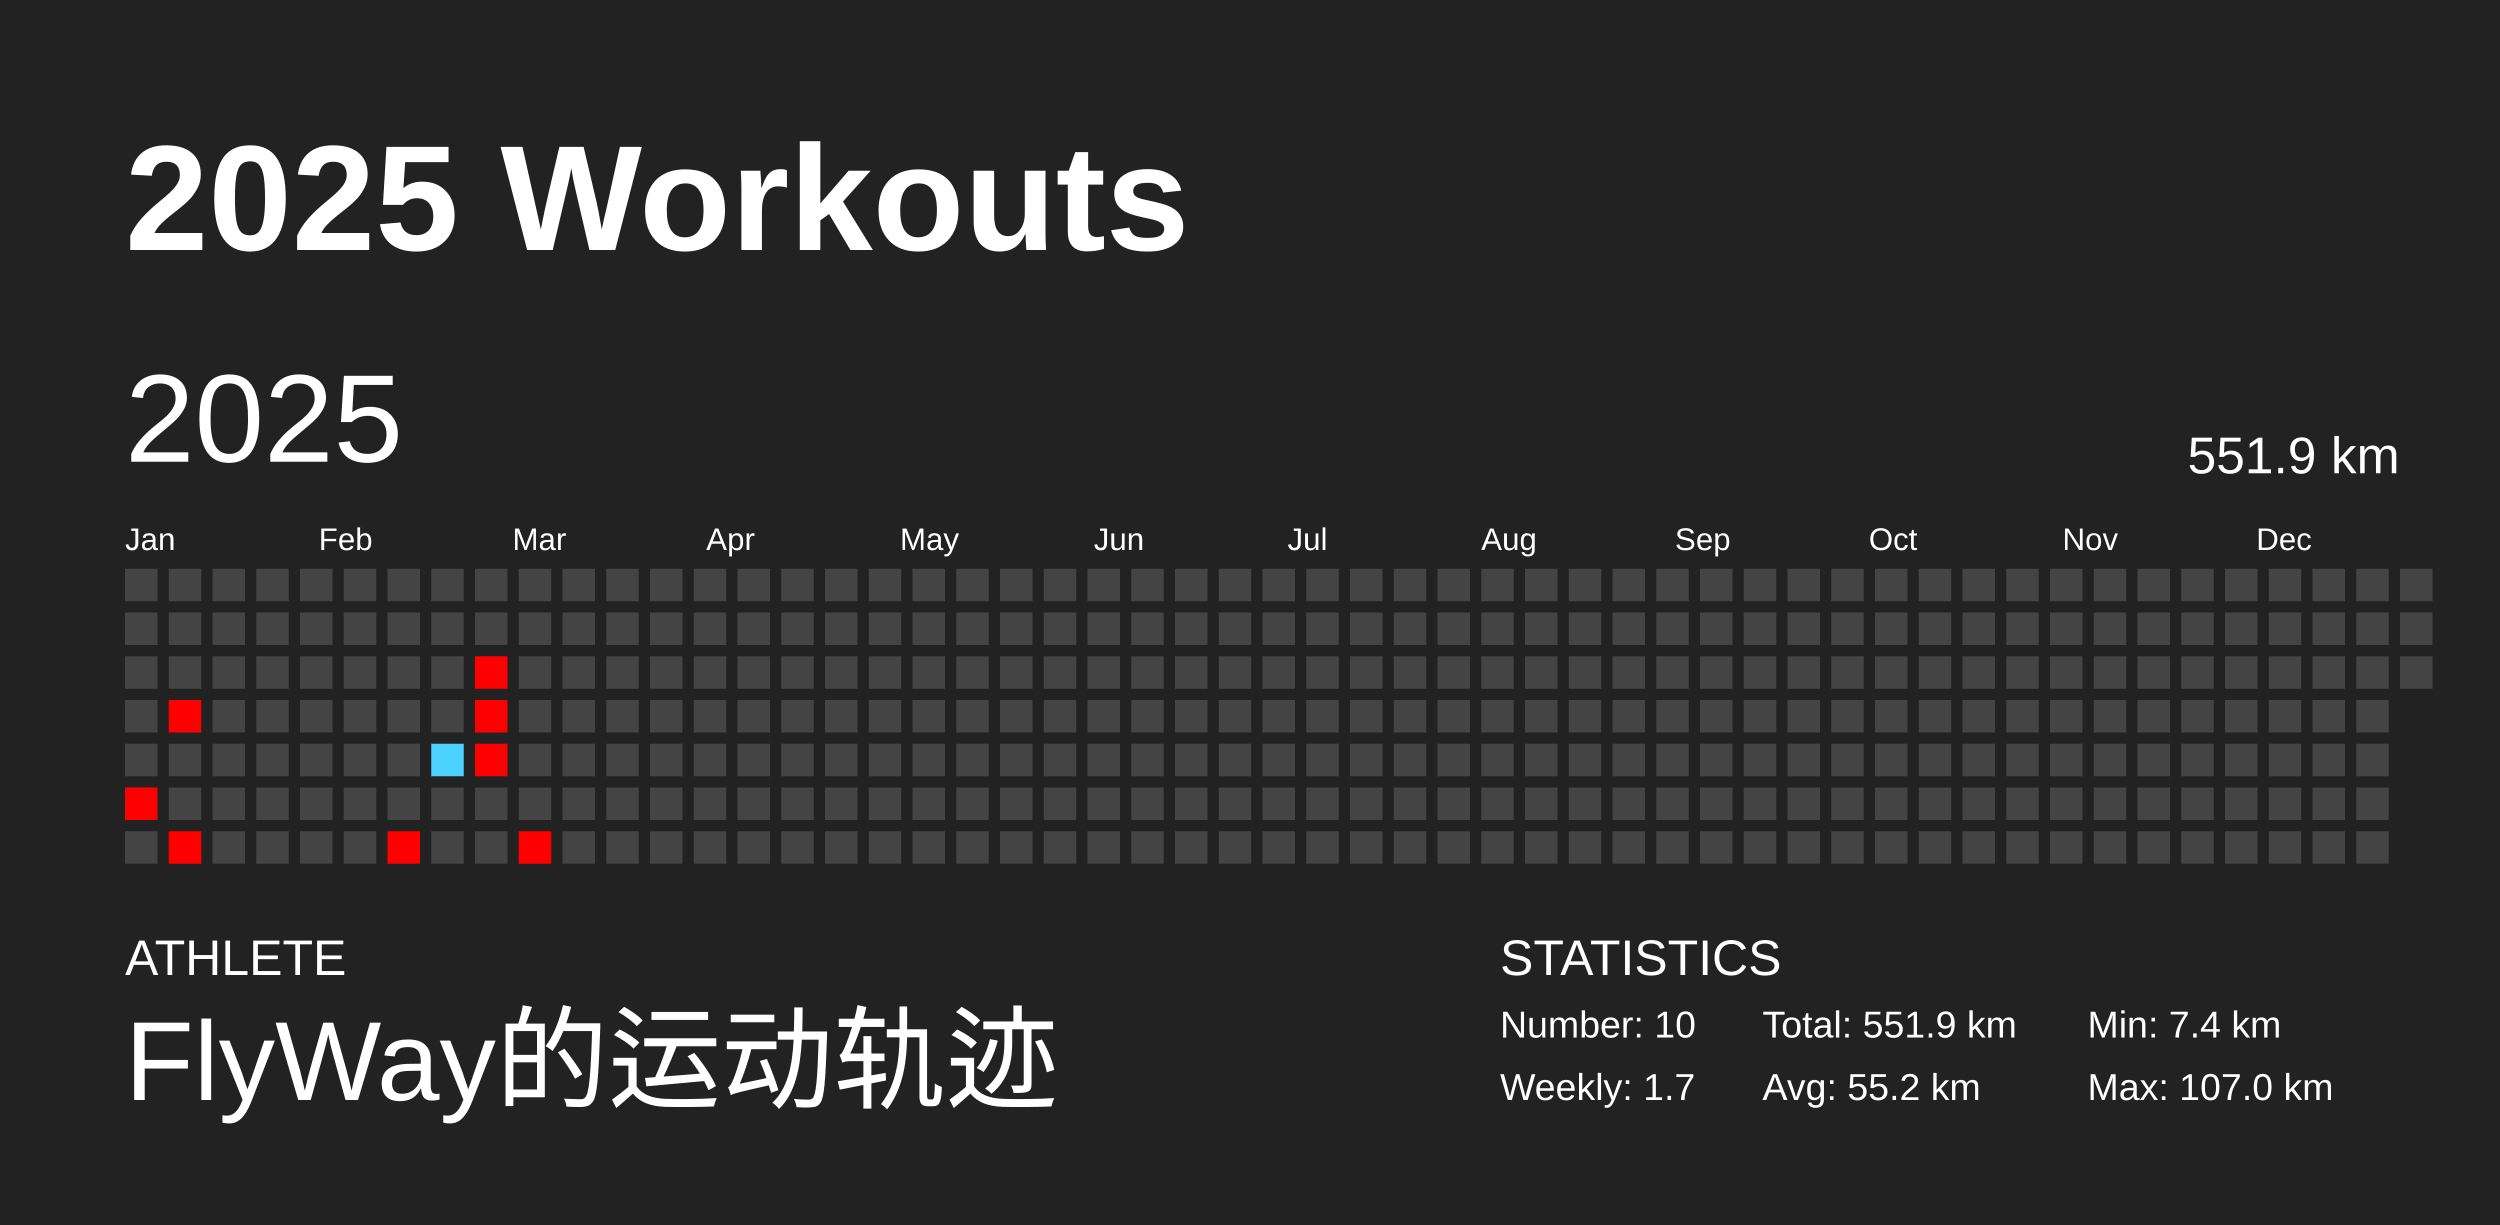
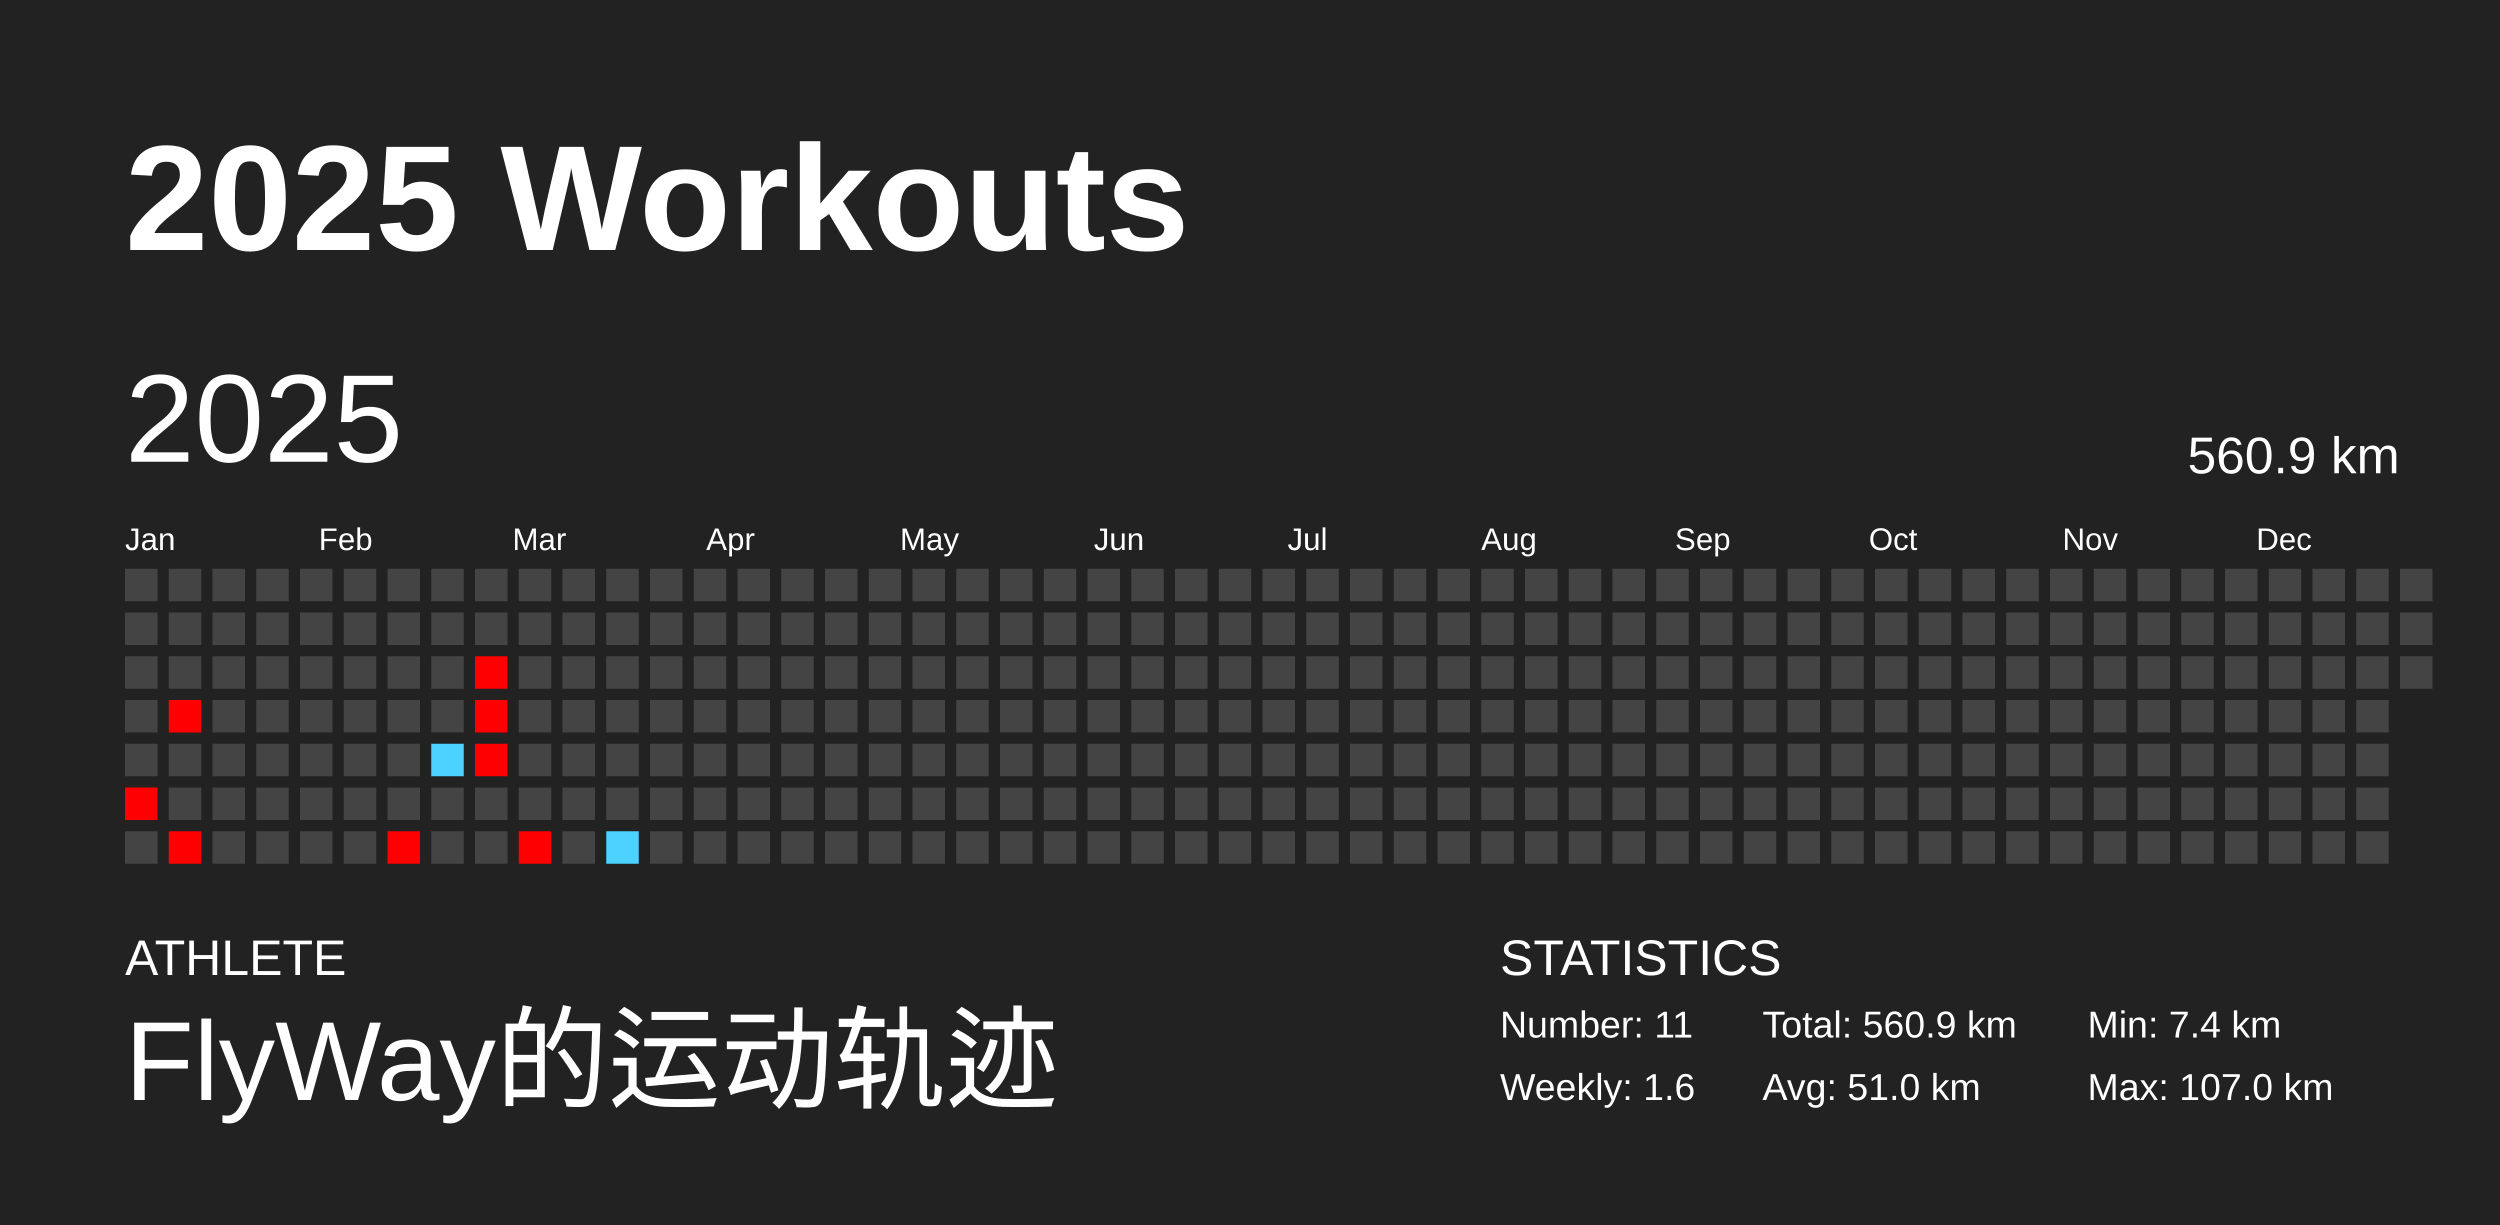
<svg xmlns="http://www.w3.org/2000/svg" baseProfile="full" height="98mm" version="1.1" viewBox="0,0,200,98" width="200mm">
  <defs />
  <rect fill="#222222" height="98" width="200" x="0" y="0" />
  <text fill="#FFFFFF" style="font-size:12px; font-family:Arial; font-weight:bold;" x="10" y="20">2025 Workouts</text>
  <text fill="#FFFFFF" style="font-size:4px; font-family:Arial" x="10" y="78">ATHLETE</text>
  <text fill="#FFFFFF" style="font-size:9px; font-family:Arial" x="10" y="88">FlyWay的运动轨迹</text>
  <text fill="#FFFFFF" style="font-size:4px; font-family:Arial" x="120" y="78">STATISTICS</text>
-   <text fill="#FFFFFF" style="font-size:3px; font-family:Arial" x="120" y="83">Number: 10</text>
-   <text fill="#FFFFFF" style="font-size:3px; font-family:Arial" x="120" y="88">Weekly: 1.7</text>
-   <text fill="#FFFFFF" style="font-size:3px; font-family:Arial" x="141" y="83">Total: 551.9 km</text>
-   <text fill="#FFFFFF" style="font-size:3px; font-family:Arial" x="141" y="88">Avg: 55.2 km</text>
+   <text fill="#FFFFFF" style="font-size:3px; font-family:Arial" x="120" y="83">Number: 11</text>
+   <text fill="#FFFFFF" style="font-size:3px; font-family:Arial" x="120" y="88">Weekly: 1.6</text>
+   <text fill="#FFFFFF" style="font-size:3px; font-family:Arial" x="141" y="83">Total: 560.9 km</text>
+   <text fill="#FFFFFF" style="font-size:3px; font-family:Arial" x="141" y="88">Avg: 51.0 km</text>
  <text fill="#FFFFFF" style="font-size:3px; font-family:Arial" x="167" y="83">Min: 7.4 km</text>
  <text fill="#FFFFFF" style="font-size:3px; font-family:Arial" x="167" y="88">Max: 107.0 km</text>
  <text dominant-baseline="hanging" fill="#FFFFFF" style="font-size:10.0px; font-family:Arial;" x="10" y="30">2025</text>
-   <text dominant-baseline="hanging" fill="#FFFFFF" style="font-size:4.125px; font-family:Arial;" x="175" y="35">551.9 km</text>
+   <text dominant-baseline="hanging" fill="#FFFFFF" style="font-size:4.125px; font-family:Arial;" x="175" y="35">560.9 km</text>
  <text fill="#FFFFFF" style="font-size:2.5px; font-family:Arial" x="10.0" y="44">Jan</text>
  <text fill="#FFFFFF" style="font-size:2.5px; font-family:Arial" x="25.5" y="44">Feb</text>
  <text fill="#FFFFFF" style="font-size:2.5px; font-family:Arial" x="41.0" y="44">Mar</text>
  <text fill="#FFFFFF" style="font-size:2.5px; font-family:Arial" x="56.5" y="44">Apr</text>
  <text fill="#FFFFFF" style="font-size:2.5px; font-family:Arial" x="72.0" y="44">May</text>
  <text fill="#FFFFFF" style="font-size:2.5px; font-family:Arial" x="87.5" y="44">Jun</text>
  <text fill="#FFFFFF" style="font-size:2.5px; font-family:Arial" x="103.0" y="44">Jul</text>
  <text fill="#FFFFFF" style="font-size:2.5px; font-family:Arial" x="118.5" y="44">Aug</text>
  <text fill="#FFFFFF" style="font-size:2.5px; font-family:Arial" x="134.0" y="44">Sep</text>
  <text fill="#FFFFFF" style="font-size:2.5px; font-family:Arial" x="149.5" y="44">Oct</text>
  <text fill="#FFFFFF" style="font-size:2.5px; font-family:Arial" x="165.0" y="44">Nov</text>
  <text fill="#FFFFFF" style="font-size:2.5px; font-family:Arial" x="180.5" y="44">Dec</text>
  <rect fill="#444444" height="2.6" width="2.6" x="10.0" y="45.5" />
  <rect fill="#444444" height="2.6" width="2.6" x="10.0" y="49.0" />
  <rect fill="#444444" height="2.6" width="2.6" x="10.0" y="52.5" />
  <rect fill="#444444" height="2.6" width="2.6" x="10.0" y="56.0" />
  <rect fill="#444444" height="2.6" width="2.6" x="10.0" y="59.5" />
  <rect fill="red" height="2.6" width="2.6" x="10.0" y="63.0" />
  <rect fill="#444444" height="2.6" width="2.6" x="10.0" y="66.5" />
  <rect fill="#444444" height="2.6" width="2.6" x="13.5" y="45.5" />
  <rect fill="#444444" height="2.6" width="2.6" x="13.5" y="49.0" />
  <rect fill="#444444" height="2.6" width="2.6" x="13.5" y="52.5" />
  <rect fill="red" height="2.6" width="2.6" x="13.5" y="56.0" />
  <rect fill="#444444" height="2.6" width="2.6" x="13.5" y="59.5" />
  <rect fill="#444444" height="2.6" width="2.6" x="13.5" y="63.0" />
  <rect fill="red" height="2.6" width="2.6" x="13.5" y="66.5" />
  <rect fill="#444444" height="2.6" width="2.6" x="17.0" y="45.5" />
  <rect fill="#444444" height="2.6" width="2.6" x="17.0" y="49.0" />
  <rect fill="#444444" height="2.6" width="2.6" x="17.0" y="52.5" />
  <rect fill="#444444" height="2.6" width="2.6" x="17.0" y="56.0" />
  <rect fill="#444444" height="2.6" width="2.6" x="17.0" y="59.5" />
  <rect fill="#444444" height="2.6" width="2.6" x="17.0" y="63.0" />
  <rect fill="#444444" height="2.6" width="2.6" x="17.0" y="66.5" />
  <rect fill="#444444" height="2.6" width="2.6" x="20.5" y="45.5" />
  <rect fill="#444444" height="2.6" width="2.6" x="20.5" y="49.0" />
  <rect fill="#444444" height="2.6" width="2.6" x="20.5" y="52.5" />
  <rect fill="#444444" height="2.6" width="2.6" x="20.5" y="56.0" />
  <rect fill="#444444" height="2.6" width="2.6" x="20.5" y="59.5" />
  <rect fill="#444444" height="2.6" width="2.6" x="20.5" y="63.0" />
  <rect fill="#444444" height="2.6" width="2.6" x="20.5" y="66.5" />
  <rect fill="#444444" height="2.6" width="2.6" x="24.0" y="45.5" />
  <rect fill="#444444" height="2.6" width="2.6" x="24.0" y="49.0" />
  <rect fill="#444444" height="2.6" width="2.6" x="24.0" y="52.5" />
  <rect fill="#444444" height="2.6" width="2.6" x="24.0" y="56.0" />
  <rect fill="#444444" height="2.6" width="2.6" x="24.0" y="59.5" />
  <rect fill="#444444" height="2.6" width="2.6" x="24.0" y="63.0" />
  <rect fill="#444444" height="2.6" width="2.6" x="24.0" y="66.5" />
  <rect fill="#444444" height="2.6" width="2.6" x="27.5" y="45.5" />
  <rect fill="#444444" height="2.6" width="2.6" x="27.5" y="49.0" />
  <rect fill="#444444" height="2.6" width="2.6" x="27.5" y="52.5" />
  <rect fill="#444444" height="2.6" width="2.6" x="27.5" y="56.0" />
  <rect fill="#444444" height="2.6" width="2.6" x="27.5" y="59.5" />
  <rect fill="#444444" height="2.6" width="2.6" x="27.5" y="63.0" />
  <rect fill="#444444" height="2.6" width="2.6" x="27.5" y="66.5" />
  <rect fill="#444444" height="2.6" width="2.6" x="31.0" y="45.5" />
  <rect fill="#444444" height="2.6" width="2.6" x="31.0" y="49.0" />
  <rect fill="#444444" height="2.6" width="2.6" x="31.0" y="52.5" />
  <rect fill="#444444" height="2.6" width="2.6" x="31.0" y="56.0" />
  <rect fill="#444444" height="2.6" width="2.6" x="31.0" y="59.5" />
  <rect fill="#444444" height="2.6" width="2.6" x="31.0" y="63.0" />
  <rect fill="red" height="2.6" width="2.6" x="31.0" y="66.5" />
  <rect fill="#444444" height="2.6" width="2.6" x="34.5" y="45.5" />
  <rect fill="#444444" height="2.6" width="2.6" x="34.5" y="49.0" />
  <rect fill="#444444" height="2.6" width="2.6" x="34.5" y="52.5" />
  <rect fill="#444444" height="2.6" width="2.6" x="34.5" y="56.0" />
  <rect fill="#4dd2ff" height="2.6" width="2.6" x="34.5" y="59.5" />
  <rect fill="#444444" height="2.6" width="2.6" x="34.5" y="63.0" />
  <rect fill="#444444" height="2.6" width="2.6" x="34.5" y="66.5" />
  <rect fill="#444444" height="2.6" width="2.6" x="38.0" y="45.5" />
  <rect fill="#444444" height="2.6" width="2.6" x="38.0" y="49.0" />
  <rect fill="red" height="2.6" width="2.6" x="38.0" y="52.5" />
  <rect fill="red" height="2.6" width="2.6" x="38.0" y="56.0" />
  <rect fill="red" height="2.6" width="2.6" x="38.0" y="59.5" />
  <rect fill="#444444" height="2.6" width="2.6" x="38.0" y="63.0" />
  <rect fill="#444444" height="2.6" width="2.6" x="38.0" y="66.5" />
  <rect fill="#444444" height="2.6" width="2.6" x="41.5" y="45.5" />
  <rect fill="#444444" height="2.6" width="2.6" x="41.5" y="49.0" />
  <rect fill="#444444" height="2.6" width="2.6" x="41.5" y="52.5" />
  <rect fill="#444444" height="2.6" width="2.6" x="41.5" y="56.0" />
  <rect fill="#444444" height="2.6" width="2.6" x="41.5" y="59.5" />
  <rect fill="#444444" height="2.6" width="2.6" x="41.5" y="63.0" />
  <rect fill="red" height="2.6" width="2.6" x="41.5" y="66.5" />
  <rect fill="#444444" height="2.6" width="2.6" x="45.0" y="45.5" />
  <rect fill="#444444" height="2.6" width="2.6" x="45.0" y="49.0" />
  <rect fill="#444444" height="2.6" width="2.6" x="45.0" y="52.5" />
  <rect fill="#444444" height="2.6" width="2.6" x="45.0" y="56.0" />
  <rect fill="#444444" height="2.6" width="2.6" x="45.0" y="59.5" />
  <rect fill="#444444" height="2.6" width="2.6" x="45.0" y="63.0" />
  <rect fill="#444444" height="2.6" width="2.6" x="45.0" y="66.5" />
  <rect fill="#444444" height="2.6" width="2.6" x="48.5" y="45.5" />
  <rect fill="#444444" height="2.6" width="2.6" x="48.5" y="49.0" />
  <rect fill="#444444" height="2.6" width="2.6" x="48.5" y="52.5" />
  <rect fill="#444444" height="2.6" width="2.6" x="48.5" y="56.0" />
  <rect fill="#444444" height="2.6" width="2.6" x="48.5" y="59.5" />
  <rect fill="#444444" height="2.6" width="2.6" x="48.5" y="63.0" />
-   <rect fill="#444444" height="2.6" width="2.6" x="48.5" y="66.5" />
+   <rect fill="#4dd2ff" height="2.6" width="2.6" x="48.5" y="66.5" />
  <rect fill="#444444" height="2.6" width="2.6" x="52.0" y="45.5" />
  <rect fill="#444444" height="2.6" width="2.6" x="52.0" y="49.0" />
  <rect fill="#444444" height="2.6" width="2.6" x="52.0" y="52.5" />
  <rect fill="#444444" height="2.6" width="2.6" x="52.0" y="56.0" />
  <rect fill="#444444" height="2.6" width="2.6" x="52.0" y="59.5" />
  <rect fill="#444444" height="2.6" width="2.6" x="52.0" y="63.0" />
  <rect fill="#444444" height="2.6" width="2.6" x="52.0" y="66.5" />
  <rect fill="#444444" height="2.6" width="2.6" x="55.5" y="45.5" />
  <rect fill="#444444" height="2.6" width="2.6" x="55.5" y="49.0" />
  <rect fill="#444444" height="2.6" width="2.6" x="55.5" y="52.5" />
  <rect fill="#444444" height="2.6" width="2.6" x="55.5" y="56.0" />
  <rect fill="#444444" height="2.6" width="2.6" x="55.5" y="59.5" />
  <rect fill="#444444" height="2.6" width="2.6" x="55.5" y="63.0" />
  <rect fill="#444444" height="2.6" width="2.6" x="55.5" y="66.5" />
  <rect fill="#444444" height="2.6" width="2.6" x="59.0" y="45.5" />
  <rect fill="#444444" height="2.6" width="2.6" x="59.0" y="49.0" />
  <rect fill="#444444" height="2.6" width="2.6" x="59.0" y="52.5" />
  <rect fill="#444444" height="2.6" width="2.6" x="59.0" y="56.0" />
  <rect fill="#444444" height="2.6" width="2.6" x="59.0" y="59.5" />
  <rect fill="#444444" height="2.6" width="2.6" x="59.0" y="63.0" />
  <rect fill="#444444" height="2.6" width="2.6" x="59.0" y="66.5" />
  <rect fill="#444444" height="2.6" width="2.6" x="62.5" y="45.5" />
  <rect fill="#444444" height="2.6" width="2.6" x="62.5" y="49.0" />
  <rect fill="#444444" height="2.6" width="2.6" x="62.5" y="52.5" />
  <rect fill="#444444" height="2.6" width="2.6" x="62.5" y="56.0" />
  <rect fill="#444444" height="2.6" width="2.6" x="62.5" y="59.5" />
  <rect fill="#444444" height="2.6" width="2.6" x="62.5" y="63.0" />
  <rect fill="#444444" height="2.6" width="2.6" x="62.5" y="66.5" />
  <rect fill="#444444" height="2.6" width="2.6" x="66.0" y="45.5" />
  <rect fill="#444444" height="2.6" width="2.6" x="66.0" y="49.0" />
  <rect fill="#444444" height="2.6" width="2.6" x="66.0" y="52.5" />
  <rect fill="#444444" height="2.6" width="2.6" x="66.0" y="56.0" />
  <rect fill="#444444" height="2.6" width="2.6" x="66.0" y="59.5" />
  <rect fill="#444444" height="2.6" width="2.6" x="66.0" y="63.0" />
  <rect fill="#444444" height="2.6" width="2.6" x="66.0" y="66.5" />
  <rect fill="#444444" height="2.6" width="2.6" x="69.5" y="45.5" />
  <rect fill="#444444" height="2.6" width="2.6" x="69.5" y="49.0" />
  <rect fill="#444444" height="2.6" width="2.6" x="69.5" y="52.5" />
  <rect fill="#444444" height="2.6" width="2.6" x="69.5" y="56.0" />
  <rect fill="#444444" height="2.6" width="2.6" x="69.5" y="59.5" />
  <rect fill="#444444" height="2.6" width="2.6" x="69.5" y="63.0" />
  <rect fill="#444444" height="2.6" width="2.6" x="69.5" y="66.5" />
  <rect fill="#444444" height="2.6" width="2.6" x="73.0" y="45.5" />
  <rect fill="#444444" height="2.6" width="2.6" x="73.0" y="49.0" />
  <rect fill="#444444" height="2.6" width="2.6" x="73.0" y="52.5" />
  <rect fill="#444444" height="2.6" width="2.6" x="73.0" y="56.0" />
  <rect fill="#444444" height="2.6" width="2.6" x="73.0" y="59.5" />
  <rect fill="#444444" height="2.6" width="2.6" x="73.0" y="63.0" />
  <rect fill="#444444" height="2.6" width="2.6" x="73.0" y="66.5" />
  <rect fill="#444444" height="2.6" width="2.6" x="76.5" y="45.5" />
  <rect fill="#444444" height="2.6" width="2.6" x="76.5" y="49.0" />
  <rect fill="#444444" height="2.6" width="2.6" x="76.5" y="52.5" />
  <rect fill="#444444" height="2.6" width="2.6" x="76.5" y="56.0" />
  <rect fill="#444444" height="2.6" width="2.6" x="76.5" y="59.5" />
  <rect fill="#444444" height="2.6" width="2.6" x="76.5" y="63.0" />
  <rect fill="#444444" height="2.6" width="2.6" x="76.5" y="66.5" />
  <rect fill="#444444" height="2.6" width="2.6" x="80.0" y="45.5" />
  <rect fill="#444444" height="2.6" width="2.6" x="80.0" y="49.0" />
  <rect fill="#444444" height="2.6" width="2.6" x="80.0" y="52.5" />
  <rect fill="#444444" height="2.6" width="2.6" x="80.0" y="56.0" />
  <rect fill="#444444" height="2.6" width="2.6" x="80.0" y="59.5" />
  <rect fill="#444444" height="2.6" width="2.6" x="80.0" y="63.0" />
  <rect fill="#444444" height="2.6" width="2.6" x="80.0" y="66.5" />
  <rect fill="#444444" height="2.6" width="2.6" x="83.5" y="45.5" />
  <rect fill="#444444" height="2.6" width="2.6" x="83.5" y="49.0" />
  <rect fill="#444444" height="2.6" width="2.6" x="83.5" y="52.5" />
  <rect fill="#444444" height="2.6" width="2.6" x="83.5" y="56.0" />
  <rect fill="#444444" height="2.6" width="2.6" x="83.5" y="59.5" />
  <rect fill="#444444" height="2.6" width="2.6" x="83.5" y="63.0" />
  <rect fill="#444444" height="2.6" width="2.6" x="83.5" y="66.5" />
  <rect fill="#444444" height="2.6" width="2.6" x="87.0" y="45.5" />
  <rect fill="#444444" height="2.6" width="2.6" x="87.0" y="49.0" />
  <rect fill="#444444" height="2.6" width="2.6" x="87.0" y="52.5" />
  <rect fill="#444444" height="2.6" width="2.6" x="87.0" y="56.0" />
  <rect fill="#444444" height="2.6" width="2.6" x="87.0" y="59.5" />
  <rect fill="#444444" height="2.6" width="2.6" x="87.0" y="63.0" />
  <rect fill="#444444" height="2.6" width="2.6" x="87.0" y="66.5" />
  <rect fill="#444444" height="2.6" width="2.6" x="90.5" y="45.5" />
  <rect fill="#444444" height="2.6" width="2.6" x="90.5" y="49.0" />
  <rect fill="#444444" height="2.6" width="2.6" x="90.5" y="52.5" />
  <rect fill="#444444" height="2.6" width="2.6" x="90.5" y="56.0" />
  <rect fill="#444444" height="2.6" width="2.6" x="90.5" y="59.5" />
  <rect fill="#444444" height="2.6" width="2.6" x="90.5" y="63.0" />
  <rect fill="#444444" height="2.6" width="2.6" x="90.5" y="66.5" />
  <rect fill="#444444" height="2.6" width="2.6" x="94.0" y="45.5" />
  <rect fill="#444444" height="2.6" width="2.6" x="94.0" y="49.0" />
  <rect fill="#444444" height="2.6" width="2.6" x="94.0" y="52.5" />
  <rect fill="#444444" height="2.6" width="2.6" x="94.0" y="56.0" />
  <rect fill="#444444" height="2.6" width="2.6" x="94.0" y="59.5" />
  <rect fill="#444444" height="2.6" width="2.6" x="94.0" y="63.0" />
  <rect fill="#444444" height="2.6" width="2.6" x="94.0" y="66.5" />
  <rect fill="#444444" height="2.6" width="2.6" x="97.5" y="45.5" />
  <rect fill="#444444" height="2.6" width="2.6" x="97.5" y="49.0" />
  <rect fill="#444444" height="2.6" width="2.6" x="97.5" y="52.5" />
  <rect fill="#444444" height="2.6" width="2.6" x="97.5" y="56.0" />
  <rect fill="#444444" height="2.6" width="2.6" x="97.5" y="59.5" />
  <rect fill="#444444" height="2.6" width="2.6" x="97.5" y="63.0" />
  <rect fill="#444444" height="2.6" width="2.6" x="97.5" y="66.5" />
  <rect fill="#444444" height="2.6" width="2.6" x="101.0" y="45.5" />
  <rect fill="#444444" height="2.6" width="2.6" x="101.0" y="49.0" />
  <rect fill="#444444" height="2.6" width="2.6" x="101.0" y="52.5" />
  <rect fill="#444444" height="2.6" width="2.6" x="101.0" y="56.0" />
  <rect fill="#444444" height="2.6" width="2.6" x="101.0" y="59.5" />
  <rect fill="#444444" height="2.6" width="2.6" x="101.0" y="63.0" />
  <rect fill="#444444" height="2.6" width="2.6" x="101.0" y="66.5" />
  <rect fill="#444444" height="2.6" width="2.6" x="104.5" y="45.5" />
  <rect fill="#444444" height="2.6" width="2.6" x="104.5" y="49.0" />
  <rect fill="#444444" height="2.6" width="2.6" x="104.5" y="52.5" />
  <rect fill="#444444" height="2.6" width="2.6" x="104.5" y="56.0" />
  <rect fill="#444444" height="2.6" width="2.6" x="104.5" y="59.5" />
  <rect fill="#444444" height="2.6" width="2.6" x="104.5" y="63.0" />
  <rect fill="#444444" height="2.6" width="2.6" x="104.5" y="66.5" />
  <rect fill="#444444" height="2.6" width="2.6" x="108.0" y="45.5" />
  <rect fill="#444444" height="2.6" width="2.6" x="108.0" y="49.0" />
  <rect fill="#444444" height="2.6" width="2.6" x="108.0" y="52.5" />
  <rect fill="#444444" height="2.6" width="2.6" x="108.0" y="56.0" />
  <rect fill="#444444" height="2.6" width="2.6" x="108.0" y="59.5" />
  <rect fill="#444444" height="2.6" width="2.6" x="108.0" y="63.0" />
  <rect fill="#444444" height="2.6" width="2.6" x="108.0" y="66.5" />
  <rect fill="#444444" height="2.6" width="2.6" x="111.5" y="45.5" />
  <rect fill="#444444" height="2.6" width="2.6" x="111.5" y="49.0" />
  <rect fill="#444444" height="2.6" width="2.6" x="111.5" y="52.5" />
  <rect fill="#444444" height="2.6" width="2.6" x="111.5" y="56.0" />
  <rect fill="#444444" height="2.6" width="2.6" x="111.5" y="59.5" />
  <rect fill="#444444" height="2.6" width="2.6" x="111.5" y="63.0" />
  <rect fill="#444444" height="2.6" width="2.6" x="111.5" y="66.5" />
  <rect fill="#444444" height="2.6" width="2.6" x="115.0" y="45.5" />
  <rect fill="#444444" height="2.6" width="2.6" x="115.0" y="49.0" />
  <rect fill="#444444" height="2.6" width="2.6" x="115.0" y="52.5" />
  <rect fill="#444444" height="2.6" width="2.6" x="115.0" y="56.0" />
  <rect fill="#444444" height="2.6" width="2.6" x="115.0" y="59.5" />
  <rect fill="#444444" height="2.6" width="2.6" x="115.0" y="63.0" />
  <rect fill="#444444" height="2.6" width="2.6" x="115.0" y="66.5" />
  <rect fill="#444444" height="2.6" width="2.6" x="118.5" y="45.5" />
  <rect fill="#444444" height="2.6" width="2.6" x="118.5" y="49.0" />
  <rect fill="#444444" height="2.6" width="2.6" x="118.5" y="52.5" />
  <rect fill="#444444" height="2.6" width="2.6" x="118.5" y="56.0" />
  <rect fill="#444444" height="2.6" width="2.6" x="118.5" y="59.5" />
  <rect fill="#444444" height="2.6" width="2.6" x="118.5" y="63.0" />
  <rect fill="#444444" height="2.6" width="2.6" x="118.5" y="66.5" />
  <rect fill="#444444" height="2.6" width="2.6" x="122.0" y="45.5" />
  <rect fill="#444444" height="2.6" width="2.6" x="122.0" y="49.0" />
  <rect fill="#444444" height="2.6" width="2.6" x="122.0" y="52.5" />
  <rect fill="#444444" height="2.6" width="2.6" x="122.0" y="56.0" />
  <rect fill="#444444" height="2.6" width="2.6" x="122.0" y="59.5" />
  <rect fill="#444444" height="2.6" width="2.6" x="122.0" y="63.0" />
  <rect fill="#444444" height="2.6" width="2.6" x="122.0" y="66.5" />
  <rect fill="#444444" height="2.6" width="2.6" x="125.5" y="45.5" />
  <rect fill="#444444" height="2.6" width="2.6" x="125.5" y="49.0" />
  <rect fill="#444444" height="2.6" width="2.6" x="125.5" y="52.5" />
  <rect fill="#444444" height="2.6" width="2.6" x="125.5" y="56.0" />
  <rect fill="#444444" height="2.6" width="2.6" x="125.5" y="59.5" />
  <rect fill="#444444" height="2.6" width="2.6" x="125.5" y="63.0" />
  <rect fill="#444444" height="2.6" width="2.6" x="125.5" y="66.5" />
  <rect fill="#444444" height="2.6" width="2.6" x="129.0" y="45.5" />
  <rect fill="#444444" height="2.6" width="2.6" x="129.0" y="49.0" />
  <rect fill="#444444" height="2.6" width="2.6" x="129.0" y="52.5" />
  <rect fill="#444444" height="2.6" width="2.6" x="129.0" y="56.0" />
  <rect fill="#444444" height="2.6" width="2.6" x="129.0" y="59.5" />
  <rect fill="#444444" height="2.6" width="2.6" x="129.0" y="63.0" />
  <rect fill="#444444" height="2.6" width="2.6" x="129.0" y="66.5" />
  <rect fill="#444444" height="2.6" width="2.6" x="132.5" y="45.5" />
  <rect fill="#444444" height="2.6" width="2.6" x="132.5" y="49.0" />
  <rect fill="#444444" height="2.6" width="2.6" x="132.5" y="52.5" />
  <rect fill="#444444" height="2.6" width="2.6" x="132.5" y="56.0" />
  <rect fill="#444444" height="2.6" width="2.6" x="132.5" y="59.5" />
  <rect fill="#444444" height="2.6" width="2.6" x="132.5" y="63.0" />
  <rect fill="#444444" height="2.6" width="2.6" x="132.5" y="66.5" />
  <rect fill="#444444" height="2.6" width="2.6" x="136.0" y="45.5" />
  <rect fill="#444444" height="2.6" width="2.6" x="136.0" y="49.0" />
  <rect fill="#444444" height="2.6" width="2.6" x="136.0" y="52.5" />
  <rect fill="#444444" height="2.6" width="2.6" x="136.0" y="56.0" />
  <rect fill="#444444" height="2.6" width="2.6" x="136.0" y="59.5" />
  <rect fill="#444444" height="2.6" width="2.6" x="136.0" y="63.0" />
  <rect fill="#444444" height="2.6" width="2.6" x="136.0" y="66.5" />
  <rect fill="#444444" height="2.6" width="2.6" x="139.5" y="45.5" />
  <rect fill="#444444" height="2.6" width="2.6" x="139.5" y="49.0" />
  <rect fill="#444444" height="2.6" width="2.6" x="139.5" y="52.5" />
  <rect fill="#444444" height="2.6" width="2.6" x="139.5" y="56.0" />
  <rect fill="#444444" height="2.6" width="2.6" x="139.5" y="59.5" />
  <rect fill="#444444" height="2.6" width="2.6" x="139.5" y="63.0" />
  <rect fill="#444444" height="2.6" width="2.6" x="139.5" y="66.5" />
  <rect fill="#444444" height="2.6" width="2.6" x="143.0" y="45.5" />
  <rect fill="#444444" height="2.6" width="2.6" x="143.0" y="49.0" />
  <rect fill="#444444" height="2.6" width="2.6" x="143.0" y="52.5" />
  <rect fill="#444444" height="2.6" width="2.6" x="143.0" y="56.0" />
  <rect fill="#444444" height="2.6" width="2.6" x="143.0" y="59.5" />
  <rect fill="#444444" height="2.6" width="2.6" x="143.0" y="63.0" />
  <rect fill="#444444" height="2.6" width="2.6" x="143.0" y="66.5" />
  <rect fill="#444444" height="2.6" width="2.6" x="146.5" y="45.5" />
  <rect fill="#444444" height="2.6" width="2.6" x="146.5" y="49.0" />
  <rect fill="#444444" height="2.6" width="2.6" x="146.5" y="52.5" />
  <rect fill="#444444" height="2.6" width="2.6" x="146.5" y="56.0" />
  <rect fill="#444444" height="2.6" width="2.6" x="146.5" y="59.5" />
  <rect fill="#444444" height="2.6" width="2.6" x="146.5" y="63.0" />
  <rect fill="#444444" height="2.6" width="2.6" x="146.5" y="66.5" />
  <rect fill="#444444" height="2.6" width="2.6" x="150.0" y="45.5" />
  <rect fill="#444444" height="2.6" width="2.6" x="150.0" y="49.0" />
  <rect fill="#444444" height="2.6" width="2.6" x="150.0" y="52.5" />
  <rect fill="#444444" height="2.6" width="2.6" x="150.0" y="56.0" />
  <rect fill="#444444" height="2.6" width="2.6" x="150.0" y="59.5" />
  <rect fill="#444444" height="2.6" width="2.6" x="150.0" y="63.0" />
  <rect fill="#444444" height="2.6" width="2.6" x="150.0" y="66.5" />
  <rect fill="#444444" height="2.6" width="2.6" x="153.5" y="45.5" />
  <rect fill="#444444" height="2.6" width="2.6" x="153.5" y="49.0" />
  <rect fill="#444444" height="2.6" width="2.6" x="153.5" y="52.5" />
  <rect fill="#444444" height="2.6" width="2.6" x="153.5" y="56.0" />
  <rect fill="#444444" height="2.6" width="2.6" x="153.5" y="59.5" />
  <rect fill="#444444" height="2.6" width="2.6" x="153.5" y="63.0" />
  <rect fill="#444444" height="2.6" width="2.6" x="153.5" y="66.5" />
  <rect fill="#444444" height="2.6" width="2.6" x="157.0" y="45.5" />
  <rect fill="#444444" height="2.6" width="2.6" x="157.0" y="49.0" />
  <rect fill="#444444" height="2.6" width="2.6" x="157.0" y="52.5" />
  <rect fill="#444444" height="2.6" width="2.6" x="157.0" y="56.0" />
  <rect fill="#444444" height="2.6" width="2.6" x="157.0" y="59.5" />
  <rect fill="#444444" height="2.6" width="2.6" x="157.0" y="63.0" />
  <rect fill="#444444" height="2.6" width="2.6" x="157.0" y="66.5" />
  <rect fill="#444444" height="2.6" width="2.6" x="160.5" y="45.5" />
  <rect fill="#444444" height="2.6" width="2.6" x="160.5" y="49.0" />
  <rect fill="#444444" height="2.6" width="2.6" x="160.5" y="52.5" />
  <rect fill="#444444" height="2.6" width="2.6" x="160.5" y="56.0" />
  <rect fill="#444444" height="2.6" width="2.6" x="160.5" y="59.5" />
  <rect fill="#444444" height="2.6" width="2.6" x="160.5" y="63.0" />
  <rect fill="#444444" height="2.6" width="2.6" x="160.5" y="66.5" />
  <rect fill="#444444" height="2.6" width="2.6" x="164.0" y="45.5" />
  <rect fill="#444444" height="2.6" width="2.6" x="164.0" y="49.0" />
  <rect fill="#444444" height="2.6" width="2.6" x="164.0" y="52.5" />
  <rect fill="#444444" height="2.6" width="2.6" x="164.0" y="56.0" />
  <rect fill="#444444" height="2.6" width="2.6" x="164.0" y="59.5" />
  <rect fill="#444444" height="2.6" width="2.6" x="164.0" y="63.0" />
  <rect fill="#444444" height="2.6" width="2.6" x="164.0" y="66.5" />
  <rect fill="#444444" height="2.6" width="2.6" x="167.5" y="45.5" />
  <rect fill="#444444" height="2.6" width="2.6" x="167.5" y="49.0" />
  <rect fill="#444444" height="2.6" width="2.6" x="167.5" y="52.5" />
  <rect fill="#444444" height="2.6" width="2.6" x="167.5" y="56.0" />
  <rect fill="#444444" height="2.6" width="2.6" x="167.5" y="59.5" />
  <rect fill="#444444" height="2.6" width="2.6" x="167.5" y="63.0" />
  <rect fill="#444444" height="2.6" width="2.6" x="167.5" y="66.5" />
  <rect fill="#444444" height="2.6" width="2.6" x="171.0" y="45.5" />
  <rect fill="#444444" height="2.6" width="2.6" x="171.0" y="49.0" />
  <rect fill="#444444" height="2.6" width="2.6" x="171.0" y="52.5" />
  <rect fill="#444444" height="2.6" width="2.6" x="171.0" y="56.0" />
  <rect fill="#444444" height="2.6" width="2.6" x="171.0" y="59.5" />
  <rect fill="#444444" height="2.6" width="2.6" x="171.0" y="63.0" />
  <rect fill="#444444" height="2.6" width="2.6" x="171.0" y="66.5" />
  <rect fill="#444444" height="2.6" width="2.6" x="174.5" y="45.5" />
  <rect fill="#444444" height="2.6" width="2.6" x="174.5" y="49.0" />
  <rect fill="#444444" height="2.6" width="2.6" x="174.5" y="52.5" />
  <rect fill="#444444" height="2.6" width="2.6" x="174.5" y="56.0" />
  <rect fill="#444444" height="2.6" width="2.6" x="174.5" y="59.5" />
  <rect fill="#444444" height="2.6" width="2.6" x="174.5" y="63.0" />
  <rect fill="#444444" height="2.6" width="2.6" x="174.5" y="66.5" />
  <rect fill="#444444" height="2.6" width="2.6" x="178.0" y="45.5" />
  <rect fill="#444444" height="2.6" width="2.6" x="178.0" y="49.0" />
  <rect fill="#444444" height="2.6" width="2.6" x="178.0" y="52.5" />
  <rect fill="#444444" height="2.6" width="2.6" x="178.0" y="56.0" />
  <rect fill="#444444" height="2.6" width="2.6" x="178.0" y="59.5" />
  <rect fill="#444444" height="2.6" width="2.6" x="178.0" y="63.0" />
  <rect fill="#444444" height="2.6" width="2.6" x="178.0" y="66.5" />
  <rect fill="#444444" height="2.6" width="2.6" x="181.5" y="45.5" />
  <rect fill="#444444" height="2.6" width="2.6" x="181.5" y="49.0" />
  <rect fill="#444444" height="2.6" width="2.6" x="181.5" y="52.5" />
  <rect fill="#444444" height="2.6" width="2.6" x="181.5" y="56.0" />
  <rect fill="#444444" height="2.6" width="2.6" x="181.5" y="59.5" />
  <rect fill="#444444" height="2.6" width="2.6" x="181.5" y="63.0" />
  <rect fill="#444444" height="2.6" width="2.6" x="181.5" y="66.5" />
  <rect fill="#444444" height="2.6" width="2.6" x="185.0" y="45.5" />
  <rect fill="#444444" height="2.6" width="2.6" x="185.0" y="49.0" />
  <rect fill="#444444" height="2.6" width="2.6" x="185.0" y="52.5" />
  <rect fill="#444444" height="2.6" width="2.6" x="185.0" y="56.0" />
  <rect fill="#444444" height="2.6" width="2.6" x="185.0" y="59.5" />
  <rect fill="#444444" height="2.6" width="2.6" x="185.0" y="63.0" />
  <rect fill="#444444" height="2.6" width="2.6" x="185.0" y="66.5" />
  <rect fill="#444444" height="2.6" width="2.6" x="188.5" y="45.5" />
  <rect fill="#444444" height="2.6" width="2.6" x="188.5" y="49.0" />
  <rect fill="#444444" height="2.6" width="2.6" x="188.5" y="52.5" />
  <rect fill="#444444" height="2.6" width="2.6" x="188.5" y="56.0" />
  <rect fill="#444444" height="2.6" width="2.6" x="188.5" y="59.5" />
  <rect fill="#444444" height="2.6" width="2.6" x="188.5" y="63.0" />
  <rect fill="#444444" height="2.6" width="2.6" x="188.5" y="66.5" />
  <rect fill="#444444" height="2.6" width="2.6" x="192.0" y="45.5" />
  <rect fill="#444444" height="2.6" width="2.6" x="192.0" y="49.0" />
  <rect fill="#444444" height="2.6" width="2.6" x="192.0" y="52.5" />
</svg>
